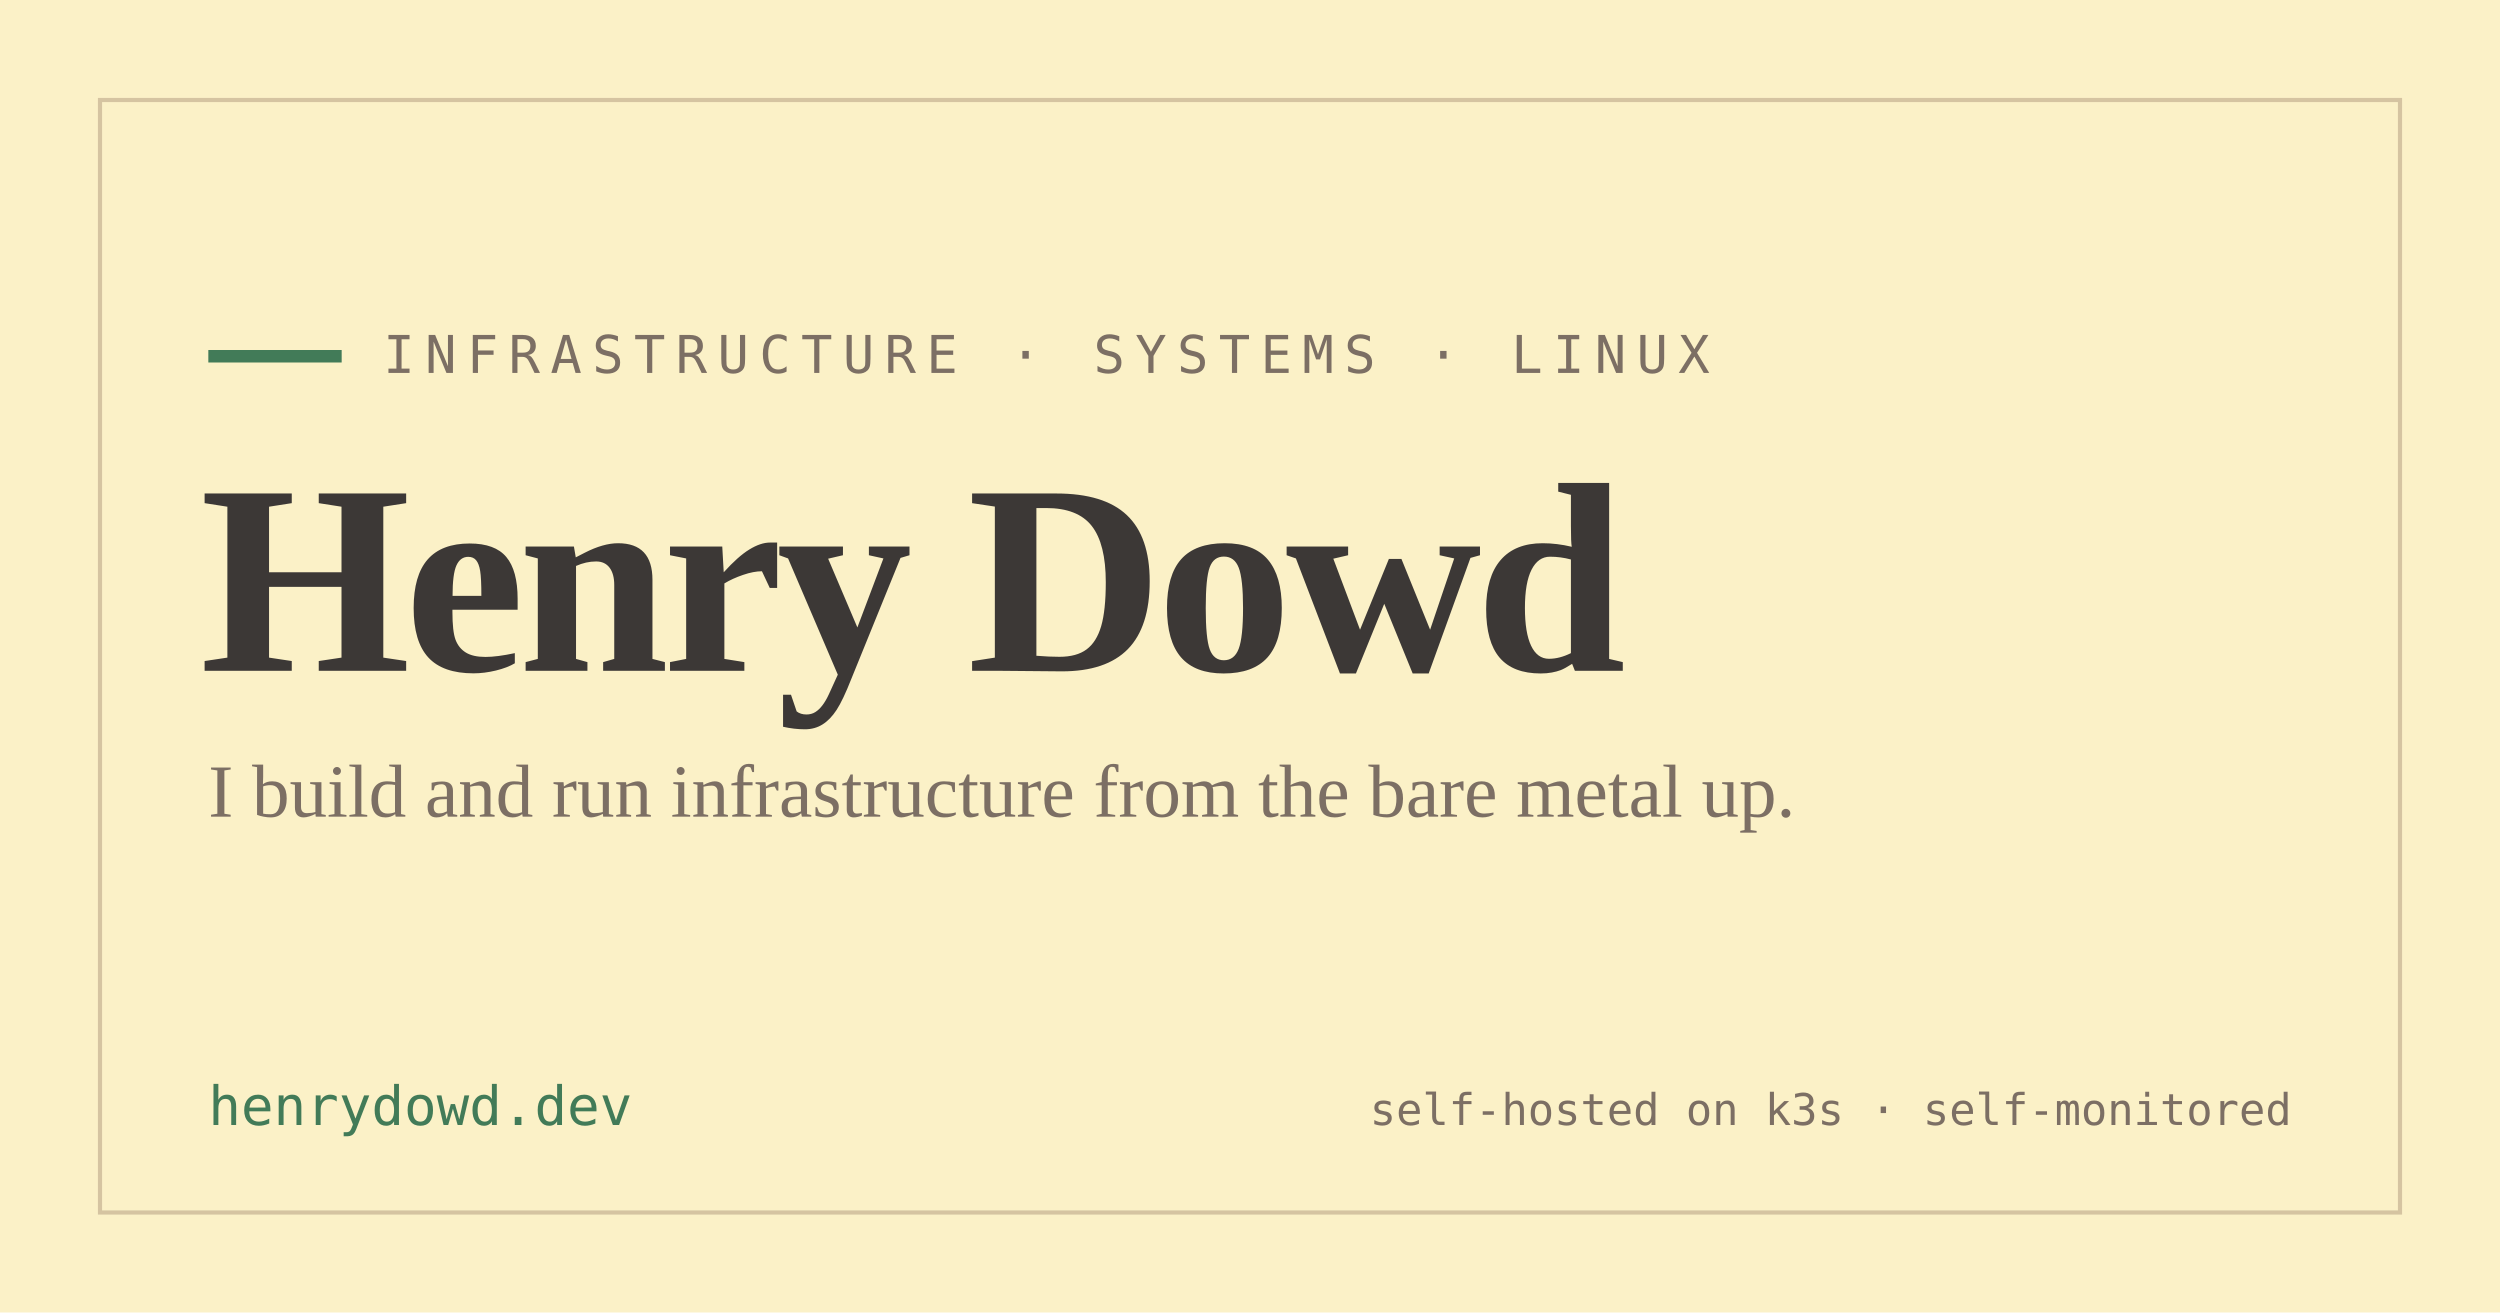
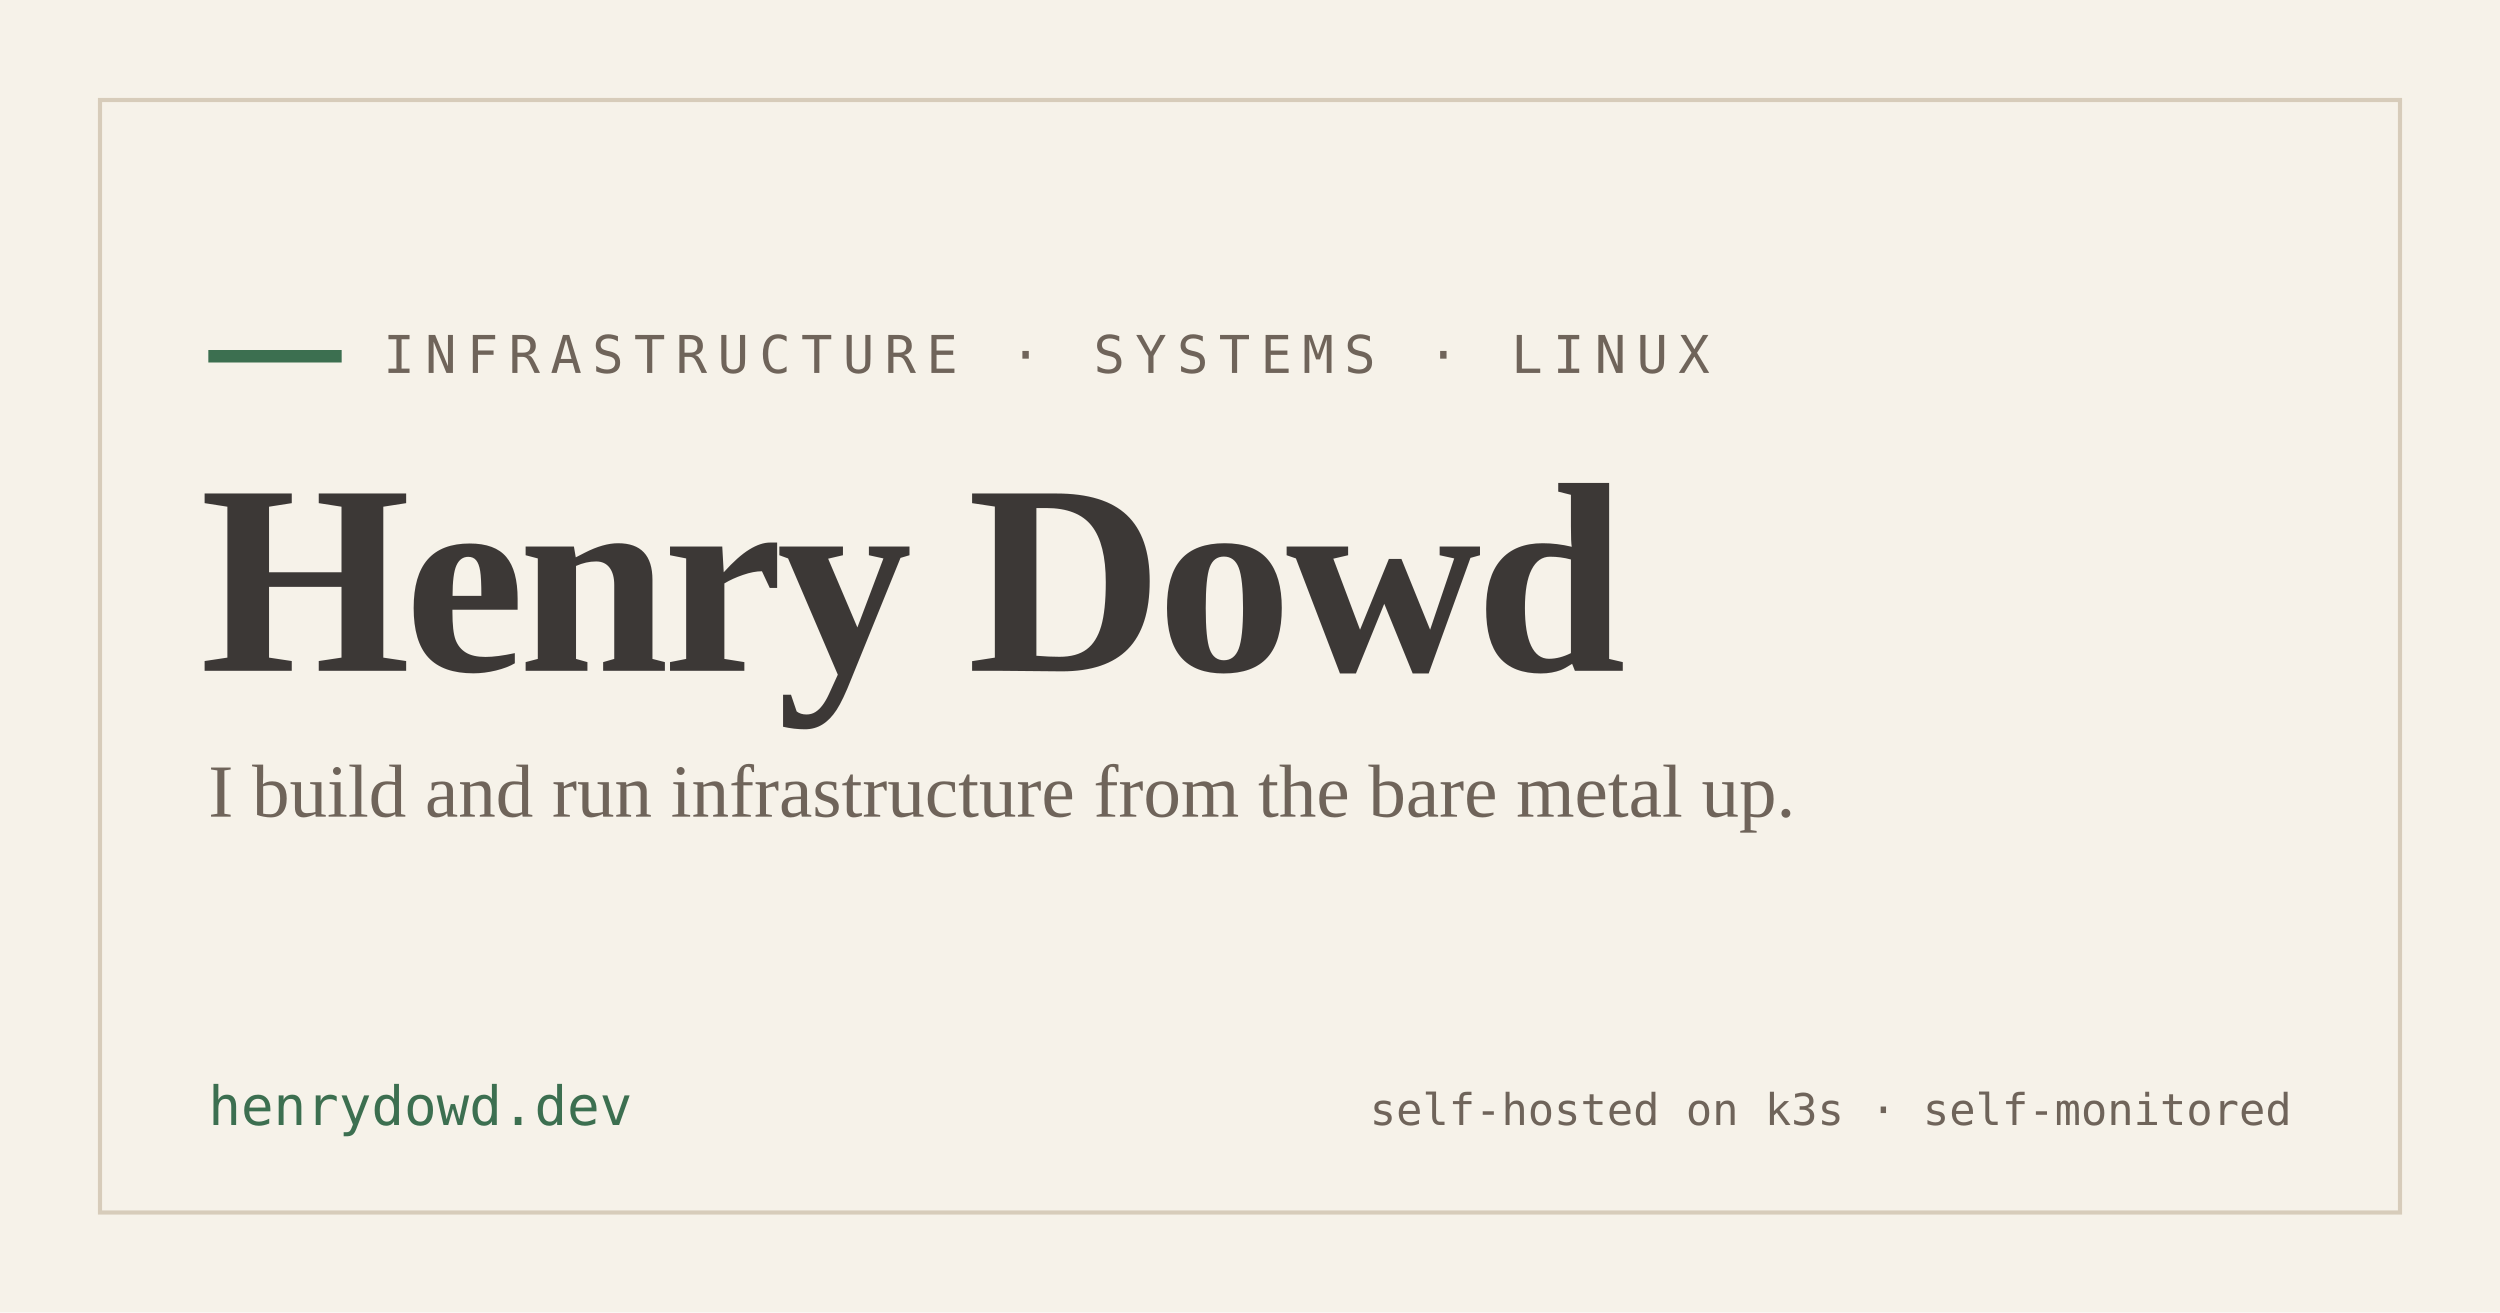
<svg xmlns="http://www.w3.org/2000/svg" width="1200" height="630" viewBox="0 0 1200 630" role="img" aria-label="Henry Dowd — Infrastructure, Systems, Linux — henrydowd.dev">
-   <rect width="1200" height="630" fill="#fbf1c7" />
-   <rect x="48" y="48" width="1104" height="534" fill="none" stroke="#d5c4a1" stroke-width="2" />
-   <rect x="100" y="168" width="64" height="6" fill="#427b58" />
-   <text x="184" y="179" font-family="'JetBrains Mono','DejaVu Sans Mono',monospace" font-size="25" letter-spacing="5" fill="#7c6f64">INFRASTRUCTURE · SYSTEMS · LINUX</text>
+   <rect width="1200" height="630" fill="#f6f2e9" />
+   <rect x="48" y="48" width="1104" height="534" fill="none" stroke="#d7ccba" stroke-width="2" />
+   <rect x="100" y="168" width="64" height="6" fill="#3c6f50" />
+   <text x="184" y="179" font-family="'JetBrains Mono','DejaVu Sans Mono',monospace" font-size="25" letter-spacing="5" fill="#6f645a">INFRASTRUCTURE · SYSTEMS · LINUX</text>
  <text x="96" y="322" font-family="'Charter','Georgia','Times New Roman',serif" font-weight="700" font-size="130" letter-spacing="-3" fill="#3c3836">Henry Dowd</text>
-   <text x="100" y="392" font-family="'Charter','Georgia','Times New Roman',serif" font-size="36" fill="#7c6f64">I build and run infrastructure from the bare metal up.</text>
-   <text x="100" y="540" font-family="'JetBrains Mono','DejaVu Sans Mono',monospace" font-size="26" fill="#427b58">henrydowd.dev</text>
-   <text x="1100" y="540" text-anchor="end" font-family="'JetBrains Mono','DejaVu Sans Mono',monospace" font-size="21" fill="#7c6f64">self-hosted on k3s · self-monitored</text>
+   <text x="100" y="392" font-family="'Charter','Georgia','Times New Roman',serif" font-size="36" fill="#6f645a">I build and run infrastructure from the bare metal up.</text>
+   <text x="100" y="540" font-family="'JetBrains Mono','DejaVu Sans Mono',monospace" font-size="26" fill="#3c6f50">henrydowd.dev</text>
+   <text x="1100" y="540" text-anchor="end" font-family="'JetBrains Mono','DejaVu Sans Mono',monospace" font-size="21" fill="#6f645a">self-hosted on k3s · self-monitored</text>
</svg>
